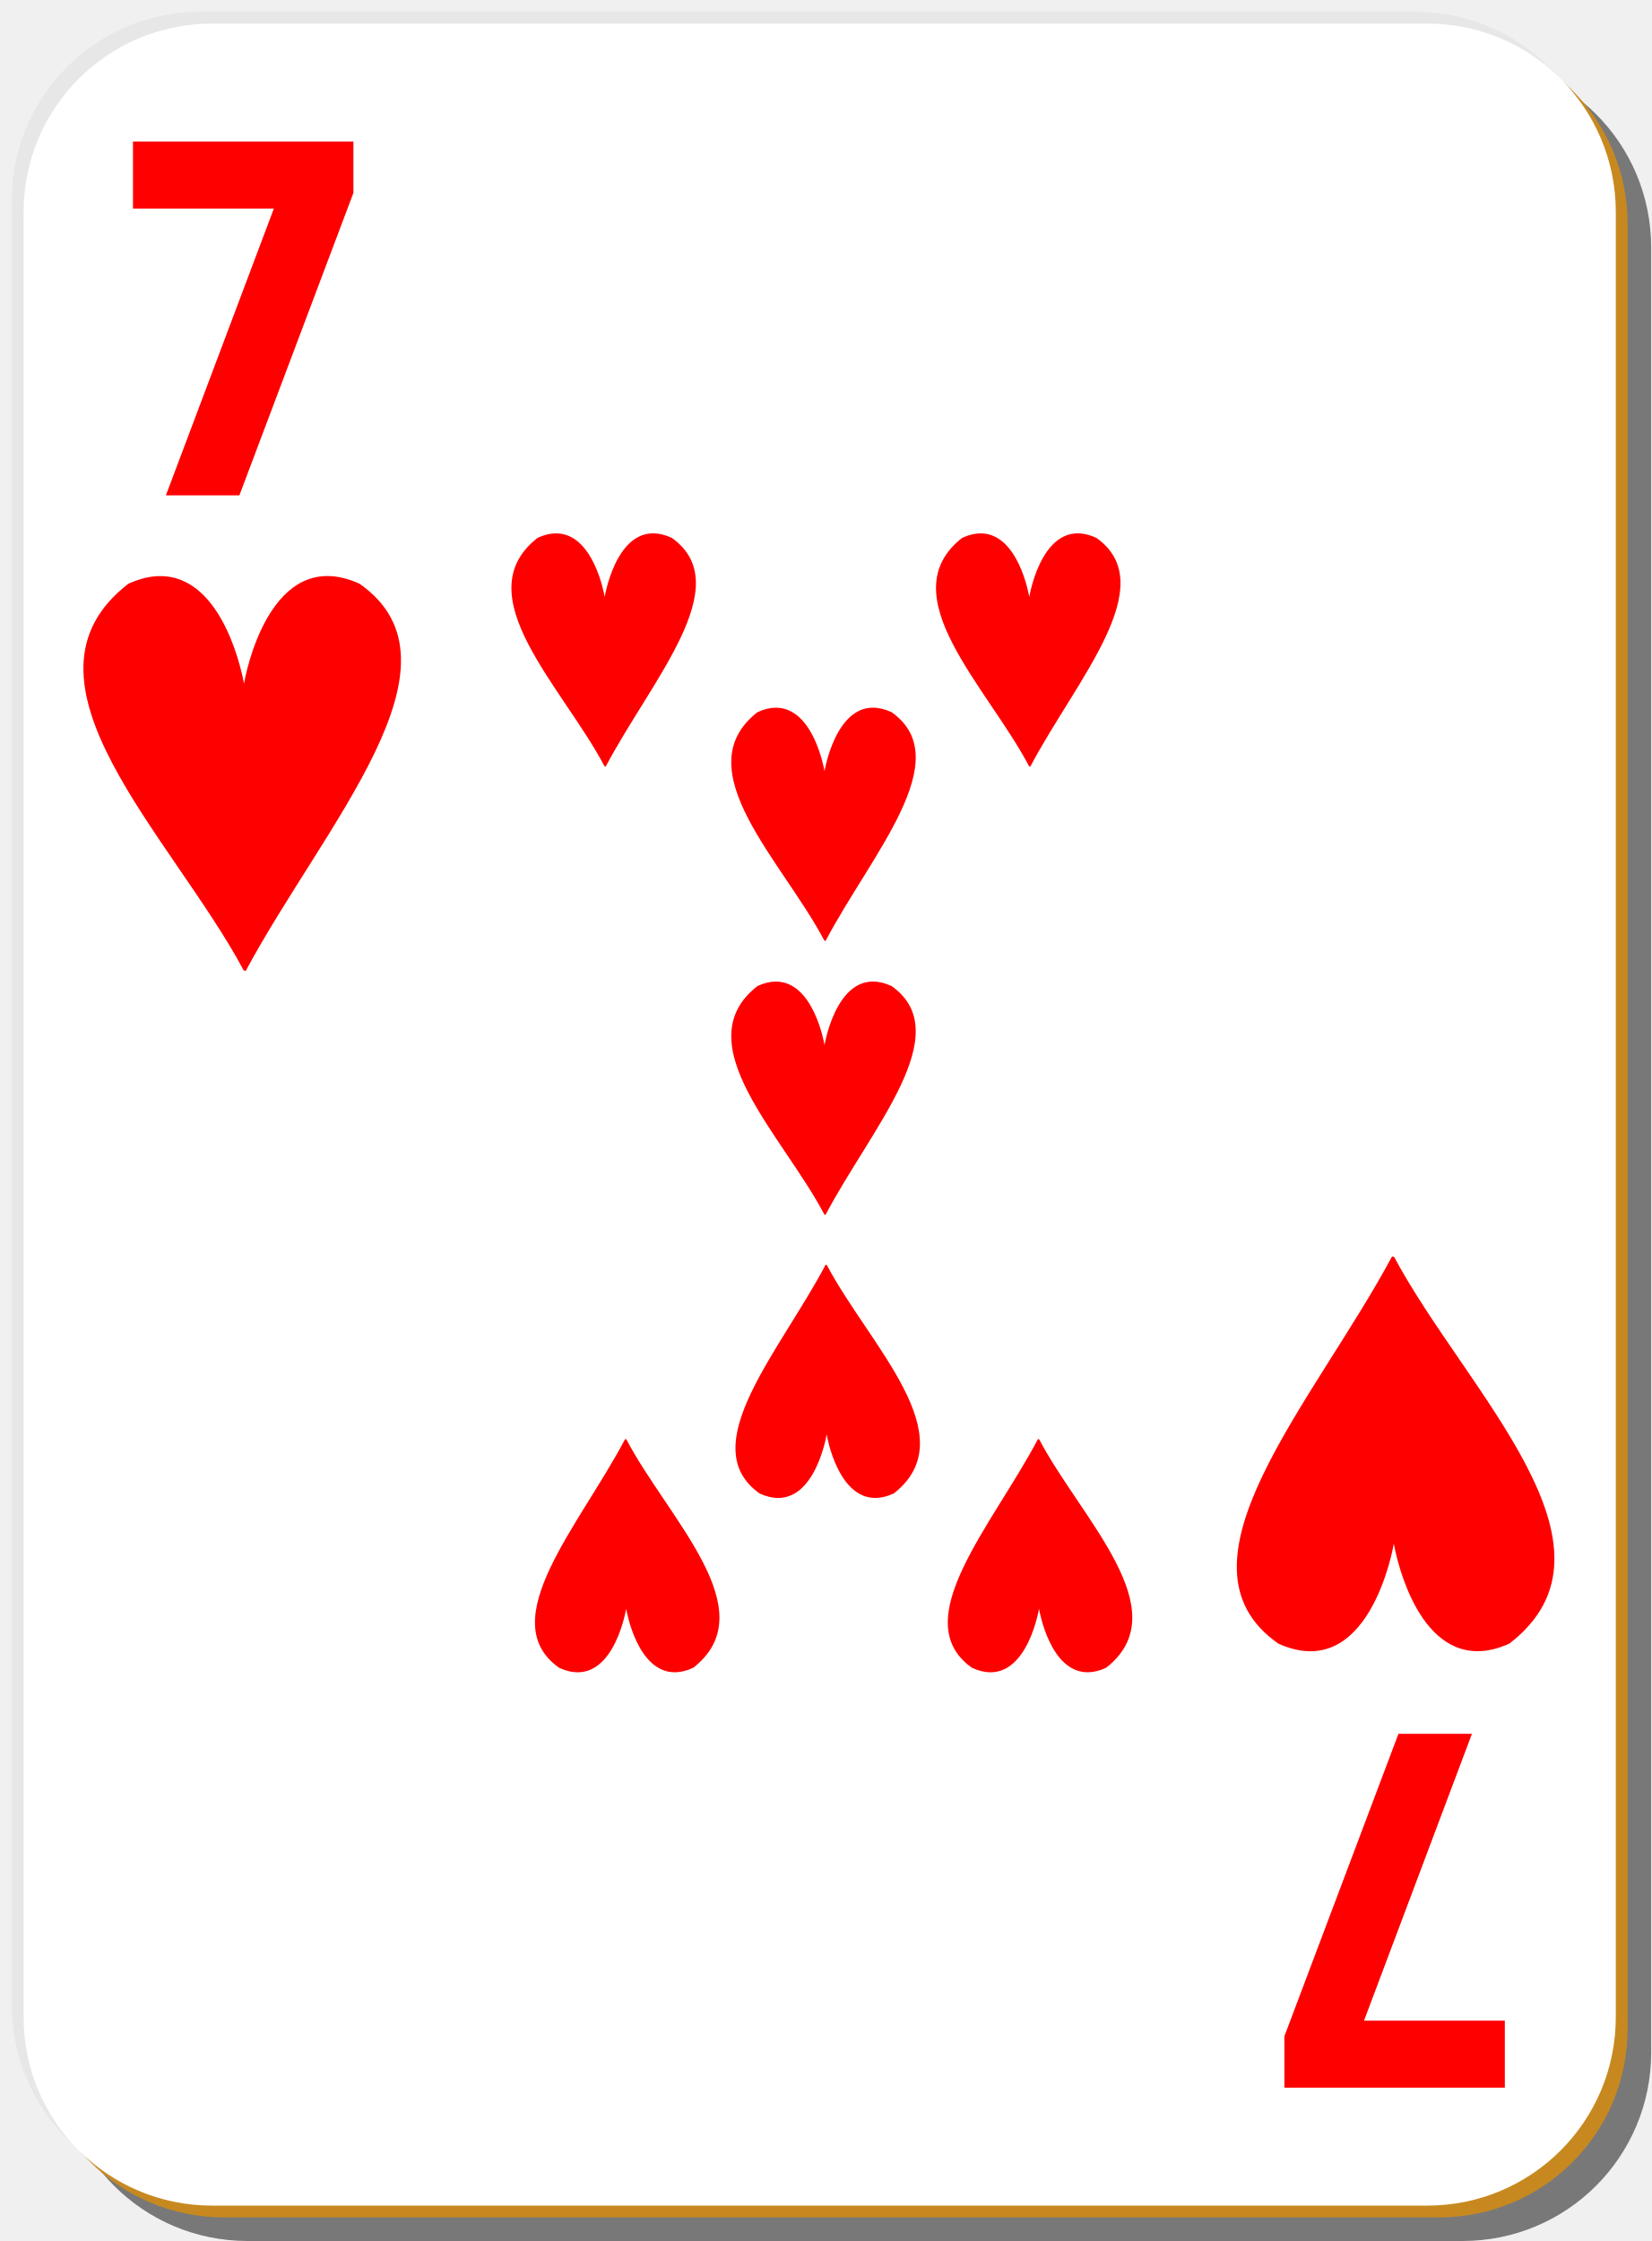
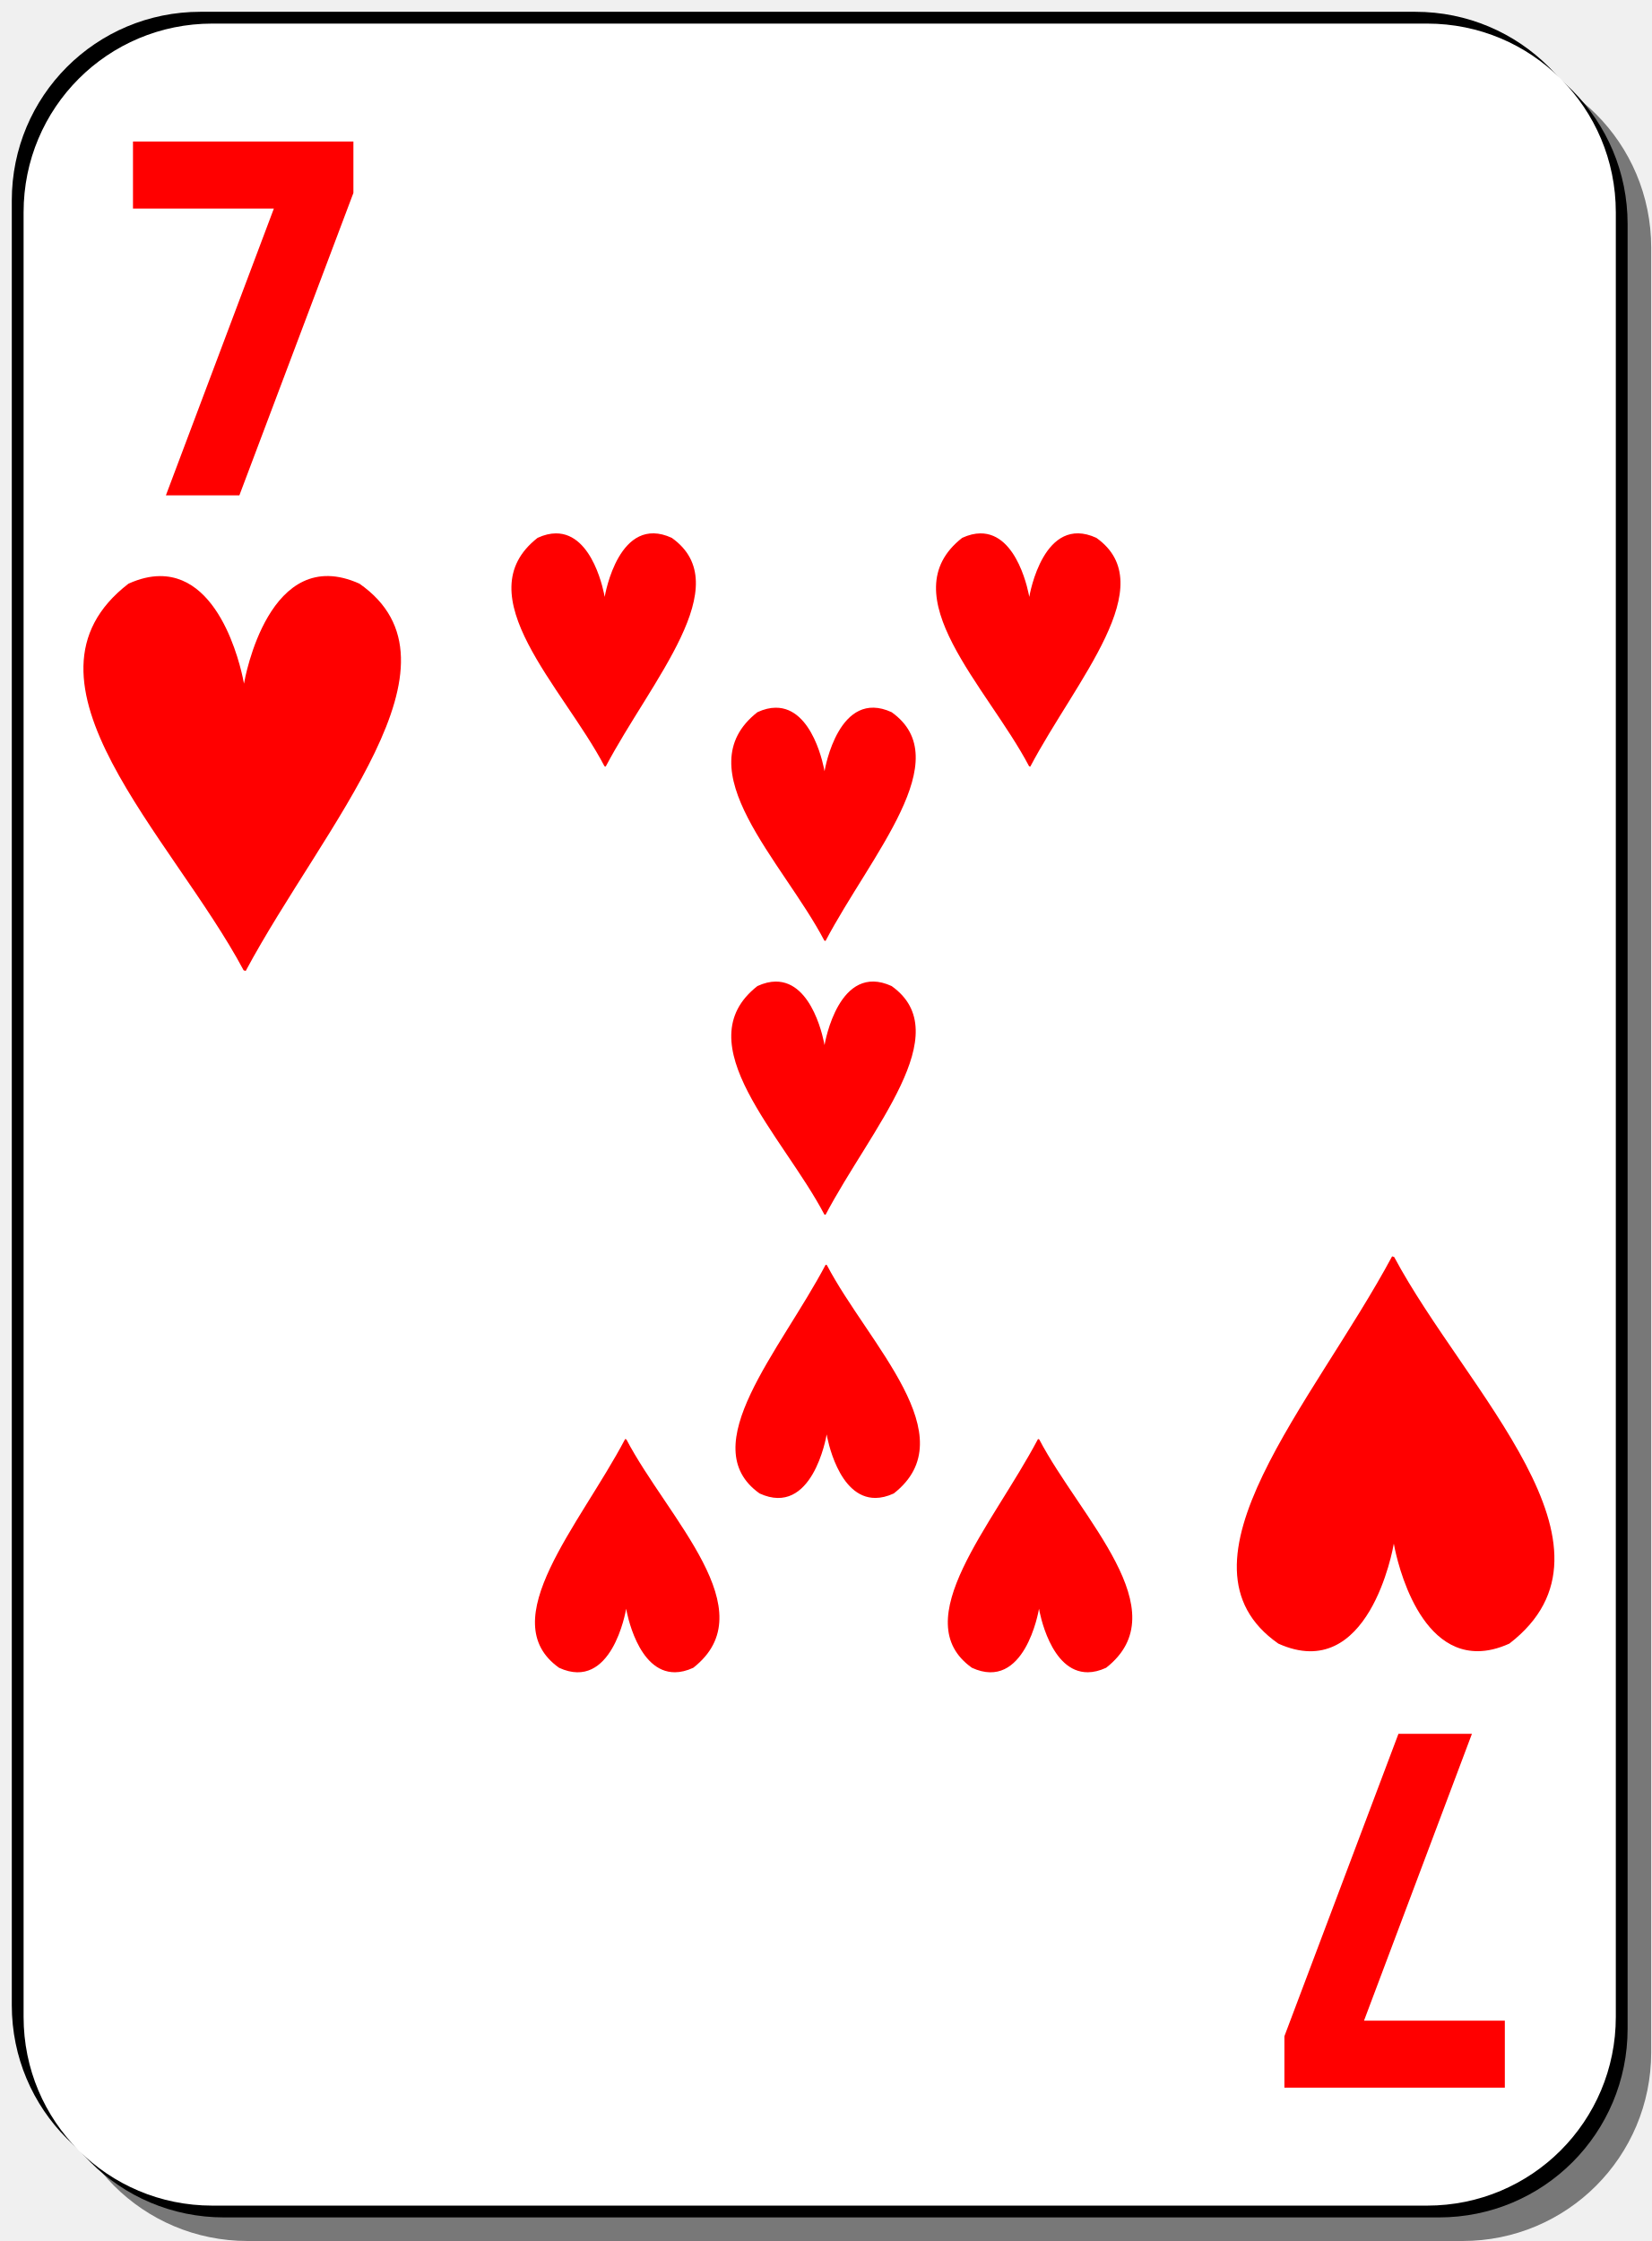
<svg xmlns="http://www.w3.org/2000/svg" id="svg2" viewBox="0 0 140 190" version="1.0" y="0" x="0">
+   <defs id="defs36" />
  <g id="layer1">
-     <g id="g5630">
-       <path id="rect2070" style="fill-opacity:.498;fill:#000000" d="m21 5h103c8.86 0 16 7.136 16 16v153c0 8.86-7.14 16-16 16h-103c-8.864 0-16-7.14-16-16v-153c0-8.864 7.136-16 16-16z" />
-       <path id="rect1300" style="fill:#e7e7e7" d="m17 1h103c8.86 0 16 7.136 16 16v153c0 8.86-7.14 16-16 16h-103c-8.864 0-16-7.14-16-16v-153c0-8.864 7.136-16 16-16z" />
-       <path id="path5624" style="fill:#c7891f" d="m19 3h103c8.86 0 16 7.136 16 16v153c0 8.86-7.14 16-16 16h-103c-8.864 0-16-7.14-16-16v-153c0-8.864 7.136-16 16-16z" />
-       <path id="rect1306" style="fill:#ffffff" d="m18 2h103c8.86 0 16 7.136 16 16v153c0 8.86-7.14 16-16 16h-103c-8.864 0-16-7.14-16-16v-153c0-8.864 7.136-16 16-16z" />
-     </g>
+     <path id="rect2070" style="fill:#000000;fill-opacity:0.498" d="m 21,5 h 103 c 8.86,0 16,7.136 16,16 v 153 c 0,8.86 -7.14,16 -16,16 H 21 C 12.136,190 5,182.86 5,174 V 21 C 5,12.136 12.136,5 21,5 Z" />
+     <path id="rect1300" style="fill:#000000" d="m 17,1 h 103 c 8.86,0 16,7.136 16,16 v 153 c 0,8.86 -7.14,16 -16,16 H 17 C 8.136,186 1,178.86 1,170 V 17 C 1,8.136 8.136,1 17,1 Z" />
+     <path id="path5624" style="fill:#000000" d="m 19,3 h 103 c 8.86,0 16,7.136 16,16 v 153 c 0,8.86 -7.14,16 -16,16 H 19 C 10.136,188 3,180.86 3,172 V 19 C 3,10.136 10.136,3 19,3 Z" />
+     <path id="rect1306" style="fill:#ffffff" d="m 18,2 h 103 c 8.86,0 16,7.136 16,16 v 153 c 0,8.86 -7.14,16 -16,16 H 18 C 9.136,187 2,179.86 2,171 V 18 C 2,9.136 9.136,2 18,2 Z" />
  </g>
  <path id="text1386" style="fill:#ff0000" d="m11.275 11.998h18.689v4.36l-9.668 25.64h-6.23l9.153-24.313h-11.944v-5.687" />
  <g id="g1390" style="fill:#ff0000" transform="matrix(.28639 0 0 .38877 -29.608 -9.4724)">
    <path id="path1392" style="fill-rule:evenodd" d="m147.21 156.42c-2.54 0.01-5.33 0.48-8.41 1.53-33.62 19.53 11.7 51.04 30.84 78.09l0.56 0.14c21.03-29.57 61.07-62.11 30.47-78.23-24.23-8.25-30.71 19.2-30.93 20.19-0.2-0.87-5.15-21.81-22.53-21.72z" transform="matrix(1.1054 0 0 1.0796 -12.014 -18.867)" />
  </g>
  <path id="text14684" style="fill:#ff0000" d="m127.59 177h-18.69v-4.36l9.67-25.64h6.23l-9.15 24.32h11.94v5.68" />
  <g id="g14688" style="fill:#ff0000" transform="matrix(-.28643 0 0 -.38877 168.48 198.31)">
    <path id="path14690" style="fill-rule:evenodd" d="m147.21 156.42c-2.54 0.01-5.33 0.48-8.41 1.53-33.62 19.53 11.7 51.04 30.84 78.09l0.56 0.14c21.03-29.57 61.07-62.11 30.47-78.23-24.23-8.25-30.71 19.2-30.93 20.19-0.2-0.87-5.15-21.81-22.53-21.72z" transform="matrix(1.1054 0 0 1.0796 -12.014 -18.867)" />
  </g>
  <g id="g4803">
    <g id="g2569">
      <g id="g3424">
        <g id="g4557" transform="translate(325.5 242.5)" />
      </g>
    </g>
  </g>
  <g id="g1861" style="fill:#ff0000" transform="matrix(.16636 0 0 .22966 22.054 10.772)">
    <path id="path1863" style="fill-rule:evenodd" d="m147.21 156.42c-2.54 0.01-5.33 0.48-8.41 1.53-33.62 19.53 11.7 51.04 30.84 78.09l0.56 0.14c21.03-29.57 61.07-62.11 30.47-78.23-24.23-8.25-30.71 19.2-30.93 20.19-0.2-0.87-5.15-21.81-22.53-21.72z" transform="matrix(1.1054 0 0 1.0796 -12.014 -18.867)" />
  </g>
  <g id="g4856" style="fill:#ff0000" transform="matrix(.16636 0 0 .22966 58.054 10.772)">
    <path id="path4858" style="fill-rule:evenodd" d="m147.21 156.42c-2.54 0.01-5.33 0.48-8.41 1.53-33.62 19.53 11.7 51.04 30.84 78.09l0.56 0.14c21.03-29.57 61.07-62.11 30.47-78.23-24.23-8.25-30.71 19.2-30.93 20.19-0.2-0.87-5.15-21.81-22.53-21.72z" transform="matrix(1.1054 0 0 1.0796 -12.014 -18.867)" />
  </g>
  <g id="g4860" style="fill:#ff0000" transform="matrix(.16636 0 0 .22966 40.694 25.552)">
    <path id="path4862" style="fill-rule:evenodd" d="m147.21 156.42c-2.54 0.01-5.33 0.48-8.41 1.53-33.62 19.53 11.7 51.04 30.84 78.09l0.56 0.14c21.03-29.57 61.07-62.11 30.47-78.23-24.23-8.25-30.71 19.2-30.93 20.19-0.2-0.87-5.15-21.81-22.53-21.72z" transform="matrix(1.1054 0 0 1.0796 -12.014 -18.867)" />
  </g>
  <g id="g4864" style="fill:#ff0000" transform="matrix(.16636 0 0 .22966 40.694 48.772)">
    <path id="path4866" style="fill-rule:evenodd" d="m147.21 156.42c-2.54 0.01-5.33 0.48-8.41 1.53-33.62 19.53 11.7 51.04 30.84 78.09l0.56 0.14c21.03-29.57 61.07-62.11 30.47-78.23-24.23-8.25-30.71 19.2-30.93 20.19-0.2-0.87-5.15-21.81-22.53-21.72z" transform="matrix(1.1054 0 0 1.0796 -12.014 -18.867)" />
  </g>
  <g id="g4868" style="fill:#ff0000" transform="matrix(-.16636 0 0 -.22966 117.31 176.23)">
    <path id="path4870" style="fill-rule:evenodd" d="m147.21 156.42c-2.54 0.01-5.33 0.48-8.41 1.53-33.62 19.53 11.7 51.04 30.84 78.09l0.56 0.14c21.03-29.57 61.07-62.11 30.47-78.23-24.23-8.25-30.71 19.2-30.93 20.19-0.2-0.87-5.15-21.81-22.53-21.72z" transform="matrix(1.1054 0 0 1.0796 -12.014 -18.867)" />
  </g>
  <g id="g4872" style="fill:#ff0000" transform="matrix(-.16636 0 0 -.22966 99.306 161.45)">
    <path id="path4874" style="fill-rule:evenodd" d="m147.21 156.42c-2.54 0.01-5.33 0.48-8.41 1.53-33.62 19.53 11.7 51.04 30.84 78.09l0.56 0.14c21.03-29.57 61.07-62.11 30.47-78.23-24.23-8.25-30.71 19.2-30.93 20.19-0.2-0.87-5.15-21.81-22.53-21.72z" transform="matrix(1.1054 0 0 1.0796 -12.014 -18.867)" />
  </g>
  <g id="g4876" style="fill:#ff0000" transform="matrix(-.16636 0 0 -.22966 82.306 176.23)">
    <path id="path4878" style="fill-rule:evenodd" d="m147.21 156.42c-2.54 0.01-5.33 0.48-8.41 1.53-33.62 19.53 11.7 51.04 30.84 78.09l0.56 0.14c21.03-29.57 61.07-62.11 30.47-78.23-24.23-8.25-30.71 19.2-30.93 20.19-0.2-0.87-5.15-21.81-22.53-21.72z" transform="matrix(1.1054 0 0 1.0796 -12.014 -18.867)" />
  </g>
</svg>
